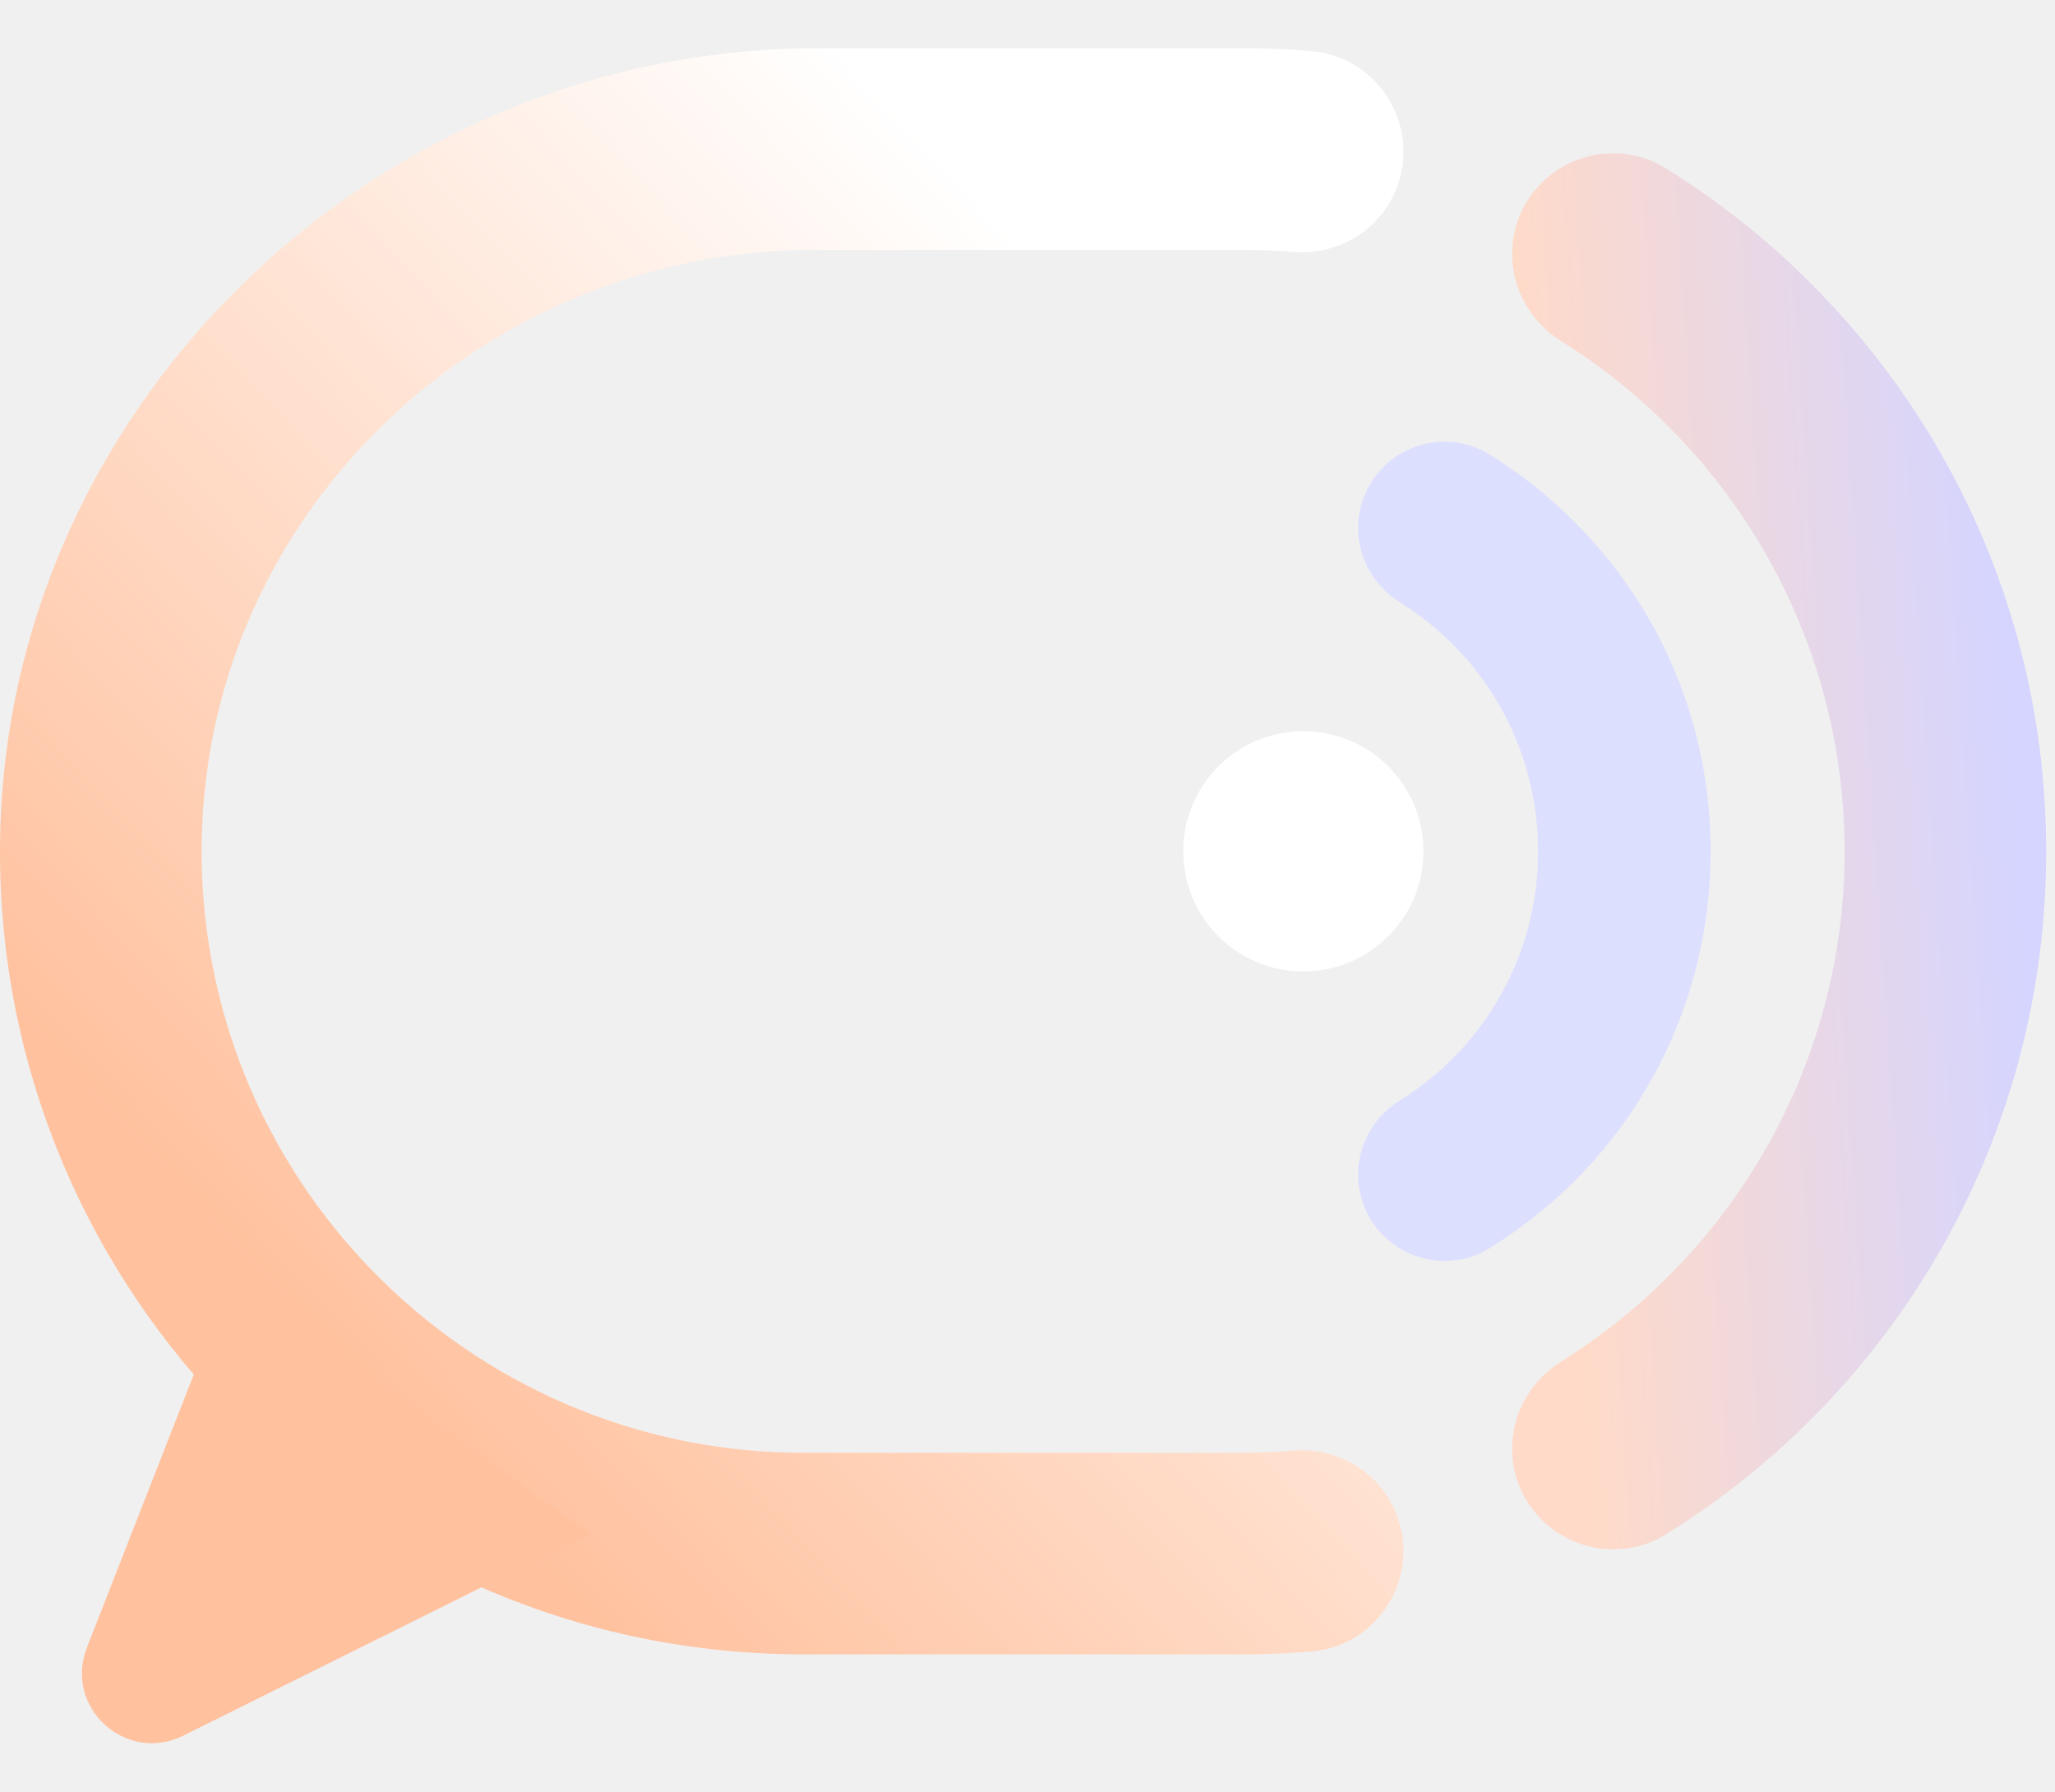
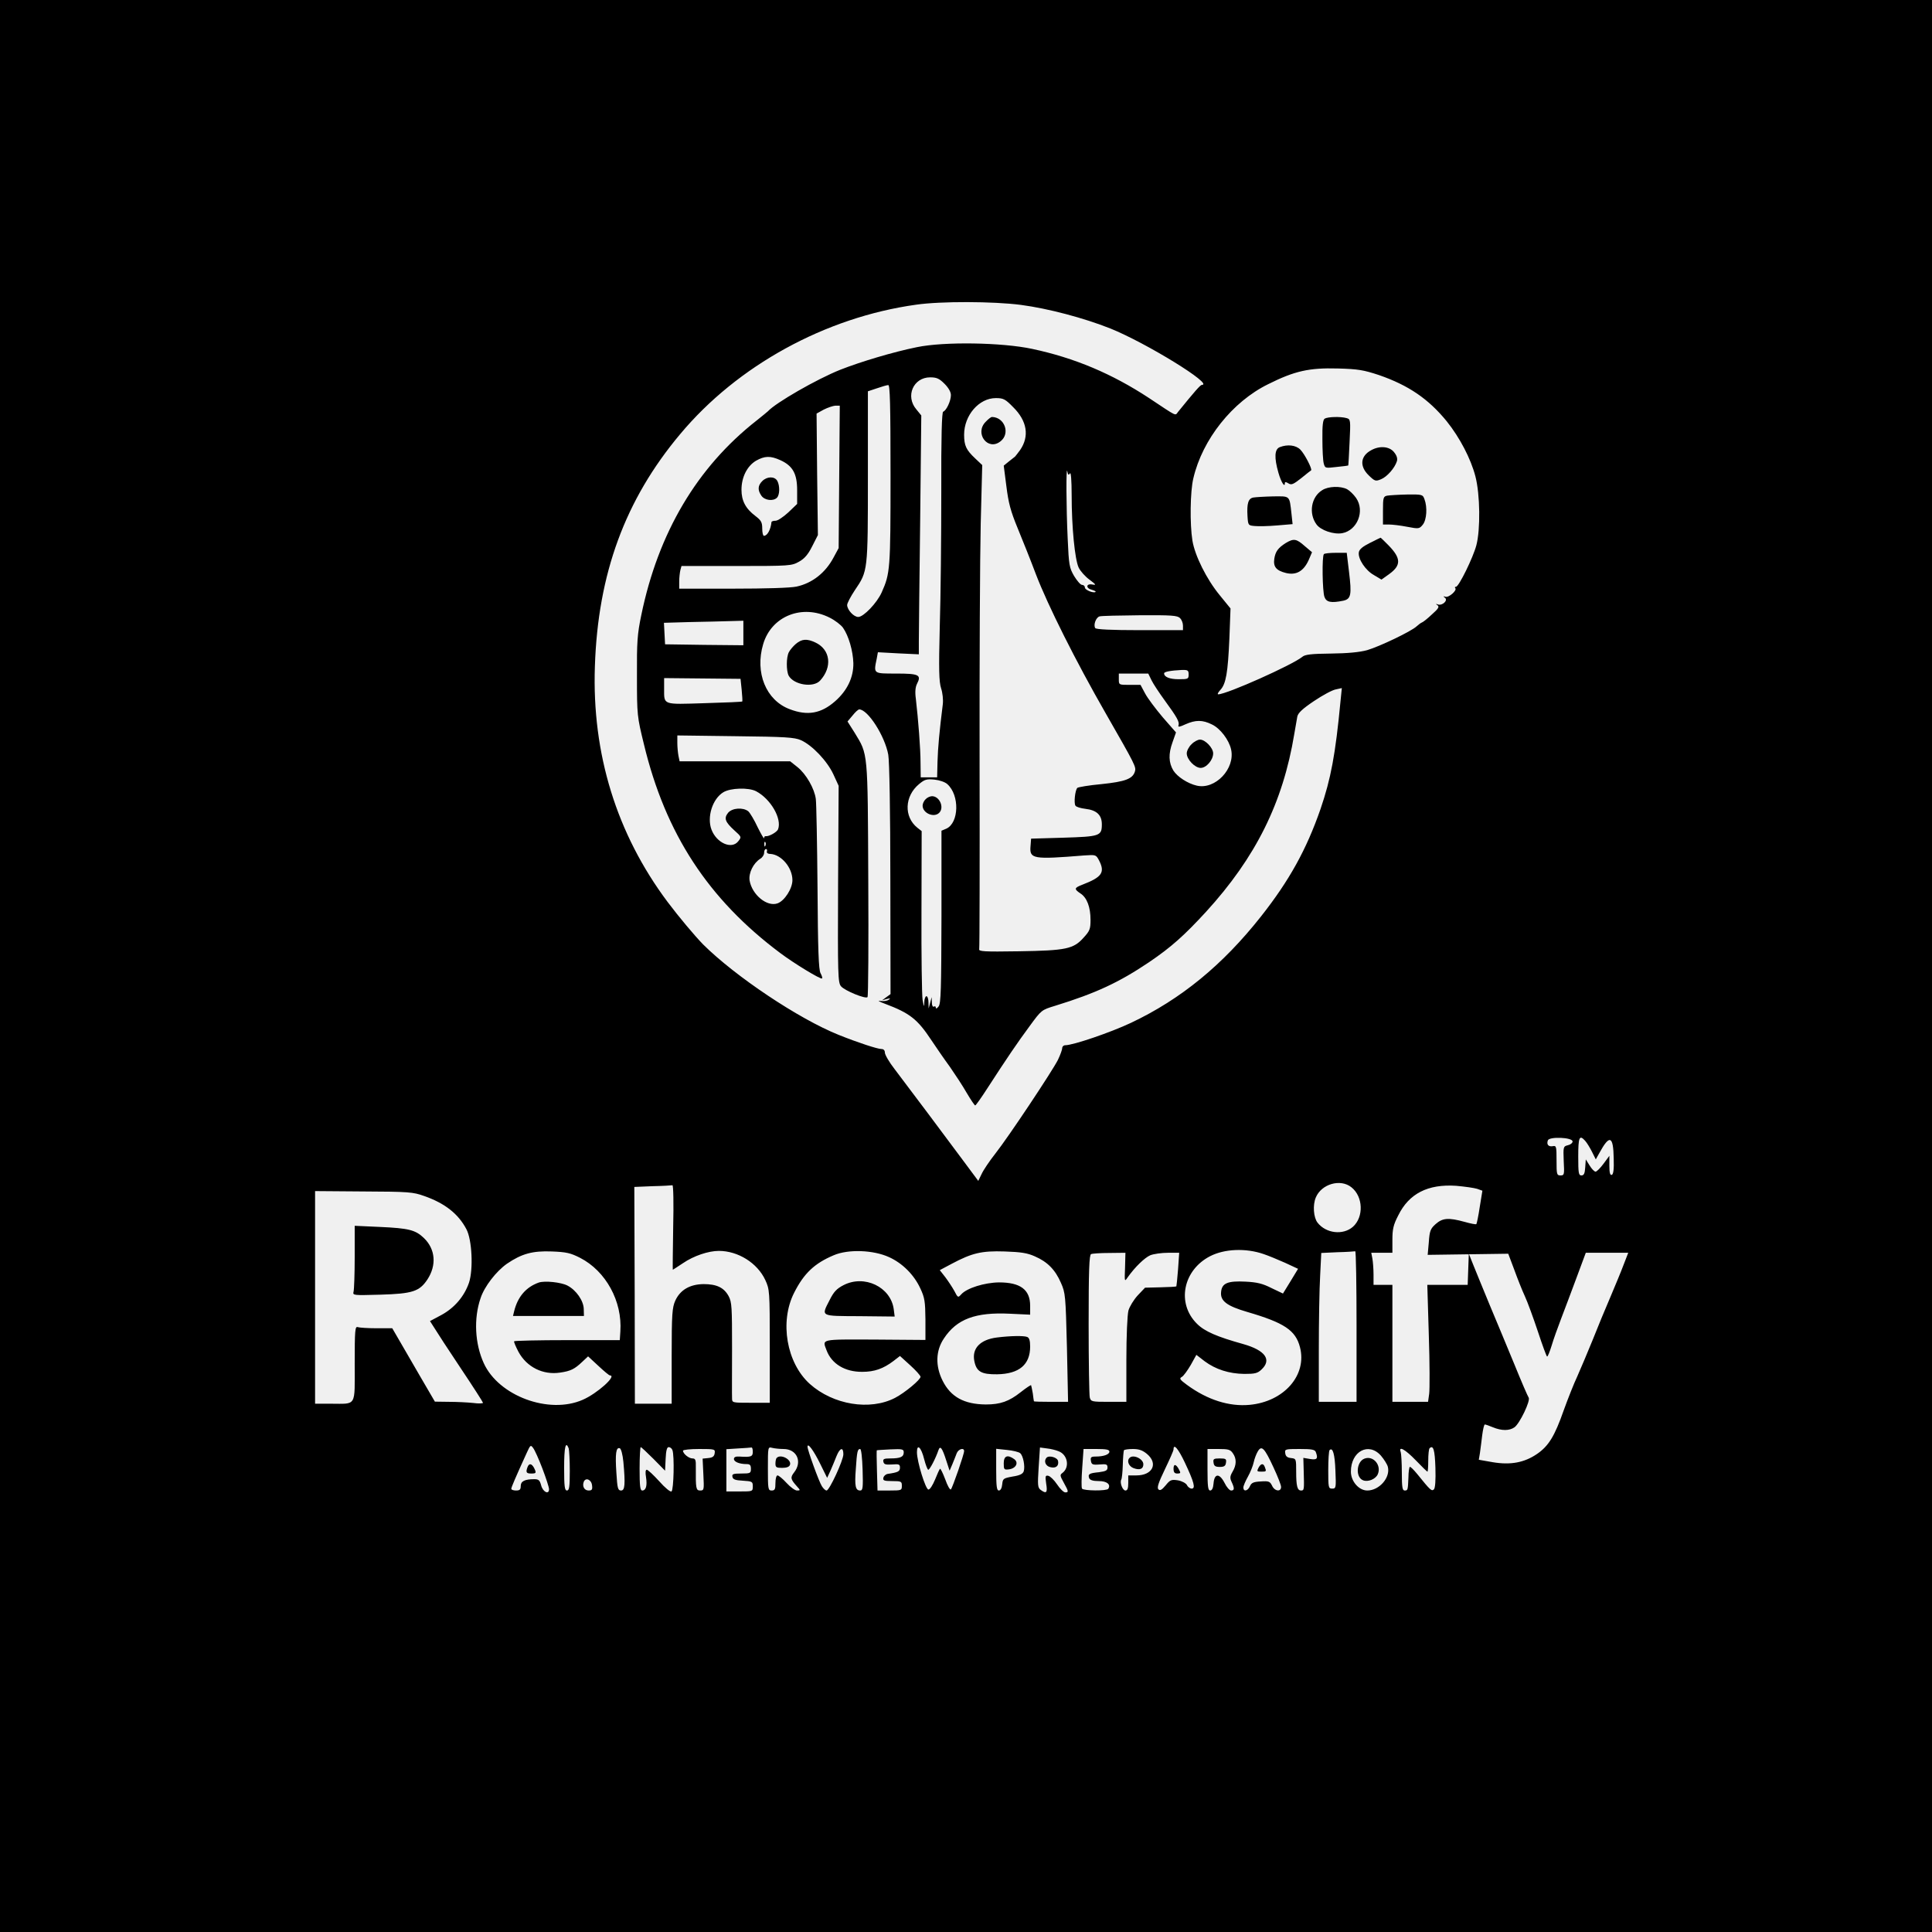
- <svg xmlns="http://www.w3.org/2000/svg" width="39" height="34" viewBox="0 0 39 34" fill="none">
-   <path d="M15.457 4.742H23.595C23.912 4.742 24.227 4.755 24.539 4.781C25.287 4.843 26.005 4.482 26.379 3.832C27.076 2.62 26.28 1.088 24.886 0.97C24.46 0.934 24.029 0.916 23.594 0.916H15.512C7.069 0.916 -0.058 7.823 0 16.265C0.029 20.431 1.731 24.2 4.465 26.934C7.223 29.692 11.033 31.396 15.241 31.396H23.594C24.029 31.396 24.46 31.378 24.886 31.342C26.28 31.224 27.076 29.692 26.379 28.48C26.005 27.83 25.287 27.469 24.539 27.53C24.227 27.556 23.912 27.57 23.594 27.57H15.241C8.854 27.57 3.676 22.298 3.83 15.879C3.979 9.648 9.224 4.742 15.457 4.742Z" fill="url(#paint0_linear_7127_2420)" />
-   <path d="M4.401 24.236L1.649 31.268C1.207 32.398 2.389 33.48 3.476 32.94L11.188 29.104L4.401 24.236Z" fill="#FFC19E" />
-   <path d="M29.875 9.898C29.397 9.418 28.858 8.991 28.275 8.629C27.897 8.393 27.45 8.323 27.015 8.432C26.579 8.541 26.215 8.817 25.99 9.208C25.849 9.457 25.774 9.736 25.774 10.016C25.774 10.589 26.068 11.116 26.561 11.425C28.207 12.453 29.19 14.222 29.19 16.157C29.19 18.092 28.207 19.861 26.56 20.889C25.8 21.365 25.551 22.34 25.992 23.108C26.285 23.615 26.831 23.93 27.417 23.93C27.72 23.93 28.016 23.846 28.272 23.686C30.898 22.059 32.465 19.244 32.465 16.157C32.466 13.792 31.546 11.569 29.875 9.898Z" fill="#DDDFFF" />
-   <path d="M24.734 18.436C23.475 18.436 22.455 17.415 22.455 16.156C22.455 14.897 23.475 13.876 24.734 13.876C25.994 13.876 27.014 14.897 27.014 16.156C27.014 17.415 25.994 18.436 24.734 18.436Z" fill="white" />
-   <path d="M38.833 16.158C38.833 21.635 35.947 26.434 31.613 29.12C31.302 29.313 30.958 29.403 30.618 29.403C29.954 29.403 29.305 29.056 28.949 28.44C28.429 27.535 28.741 26.395 29.627 25.84C32.856 23.824 35.007 20.238 35.007 16.158C35.007 12.078 32.856 8.489 29.627 6.473C29.033 6.101 28.696 5.465 28.696 4.814C28.696 4.496 28.779 4.172 28.949 3.873C29.488 2.936 30.699 2.625 31.617 3.196C32.618 3.819 33.543 4.551 34.371 5.382C37.128 8.139 38.833 11.95 38.833 16.158Z" fill="url(#paint1_linear_7127_2420)" />
-   <defs>
-     <linearGradient id="paint0_linear_7127_2420" x1="25.72" y1="11.338" x2="8.208" y2="27.786" gradientUnits="userSpaceOnUse">
-       <stop stop-color="white" />
-       <stop offset="1" stop-color="#FFC19E" />
-     </linearGradient>
-     <linearGradient id="paint1_linear_7127_2420" x1="39.187" y1="29.86" x2="30.211" y2="30.456" gradientUnits="userSpaceOnUse">
-       <stop stop-color="#D5D5FF" />
-       <stop offset="0.992" stop-color="#FFDAC8" />
-     </linearGradient>
-   </defs>
+ <svg xmlns="http://www.w3.org/2000/svg" version="1.0" width="1024pt" height="1024pt" viewBox="0 0 1024 1024" preserveAspectRatio="xMidYMid meet">
+   <g transform="translate(0,1024) scale(0.1,-0.1)" fill="#000000" stroke="none">
+     <path d="M0 5120 l0 -5120 5120 0 5120 0 0 5120 0 5120 -5120 0 -5120 0 0 -5120z m5411 3504 c144 -19 333 -69 474 -125 189 -76 552 -299 485 -299 -8 0 -40 -37 -126 -143 -17 -21 0 -29 -155 74 -195 128 -393 212 -619 260 -160 34 -465 39 -610 9 -124 -25 -298 -77 -407 -120 -125 -50 -342 -175 -383 -220 -3 -3 -30 -25 -60 -49 -315 -247 -521 -594 -611 -1031 -21 -101 -24 -141 -23 -325 0 -206 1 -213 37 -360 114 -474 341 -821 722 -1106 73 -55 216 -142 222 -135 3 2 -1 15 -8 28 -10 18 -14 123 -16 453 -2 237 -6 448 -9 470 -7 55 -51 132 -97 169 l-39 31 -293 0 -293 0 -6 29 c-3 16 -6 46 -6 68 l0 40 308 -4 c266 -3 312 -6 347 -21 60 -27 139 -110 172 -181 l28 -61 -3 -521 c-2 -484 -1 -523 16 -542 20 -23 129 -68 140 -57 4 3 6 284 4 623 -3 686 -1 661 -72 778 l-38 60 27 32 c14 18 30 32 35 32 46 0 136 -141 154 -240 6 -33 11 -301 11 -662 l1 -607 -22 -16 -23 -17 25 7 c19 5 22 4 10 -4 -8 -6 -28 -9 -45 -6 -16 3 -5 -4 25 -15 133 -50 173 -82 247 -194 26 -39 70 -103 98 -141 27 -39 68 -101 89 -138 22 -37 42 -67 45 -66 3 0 33 42 65 92 105 162 158 240 223 328 63 86 63 86 135 108 217 67 339 124 498 231 118 80 187 142 302 267 264 289 408 579 468 943 6 36 13 77 16 92 4 19 27 41 88 82 46 31 98 59 116 62 l32 7 -7 -69 c-27 -284 -51 -411 -106 -572 -75 -216 -166 -380 -316 -570 -203 -257 -424 -438 -688 -563 -108 -51 -307 -119 -349 -119 -9 0 -16 -7 -16 -15 0 -8 -10 -36 -23 -63 -31 -61 -261 -407 -332 -497 -30 -38 -63 -87 -72 -107 l-18 -37 -75 101 c-92 124 -297 398 -368 491 -29 37 -52 77 -52 88 0 12 -7 19 -18 19 -21 0 -125 34 -227 75 -212 85 -548 310 -718 479 -44 45 -129 146 -189 226 -270 361 -401 785 -385 1248 16 491 160 883 452 1231 303 363 769 619 1250 686 131 19 410 18 556 -1z m1898 -372 c156 -54 262 -126 359 -245 69 -86 128 -199 152 -292 25 -96 27 -282 5 -365 -17 -65 -93 -220 -108 -220 -6 0 -7 -3 -4 -7 12 -11 -34 -52 -52 -46 -12 4 -13 3 -3 -5 19 -13 -12 -43 -36 -36 -13 5 -14 4 -3 -4 11 -8 5 -18 -29 -48 -23 -22 -47 -41 -53 -43 -6 -2 -19 -12 -29 -21 -29 -27 -197 -107 -262 -126 -40 -11 -103 -17 -192 -18 -102 -1 -137 -5 -151 -17 -52 -43 -401 -199 -446 -199 -6 0 -1 10 11 23 30 32 40 91 48 273 l6 159 -57 70 c-70 85 -132 210 -145 290 -14 87 -12 261 5 330 48 206 207 406 397 499 140 70 217 87 368 83 109 -3 137 -8 219 -35z m-2303 -46 c22 -22 34 -44 34 -60 0 -31 -24 -82 -41 -88 -7 -2 -11 -128 -10 -428 0 -234 -3 -553 -8 -710 -6 -232 -4 -293 7 -328 8 -24 12 -61 9 -85 -18 -143 -26 -232 -28 -304 l-2 -83 -43 0 -44 0 -1 78 c0 74 -12 227 -25 340 -5 35 -2 61 6 77 25 48 11 55 -110 55 -123 0 -120 -2 -103 80 l6 33 109 -6 108 -5 0 66 c0 37 3 322 7 634 l6 566 -26 32 c-60 70 -16 170 73 170 34 0 48 -6 76 -34z m-286 -483 c0 -502 -2 -522 -47 -623 -25 -56 -96 -130 -124 -130 -24 0 -58 37 -59 63 0 10 19 46 41 79 69 102 69 98 69 603 l0 451 48 16 c26 9 53 17 60 17 9 1 12 -101 12 -476z m650 359 c74 -73 87 -154 37 -227 -12 -16 -24 -32 -27 -35 -4 -3 -19 -15 -33 -26 l-27 -22 14 -109 c11 -88 22 -131 60 -223 26 -63 70 -173 97 -245 63 -164 210 -458 369 -735 158 -276 163 -285 155 -310 -12 -38 -51 -53 -177 -66 -66 -6 -124 -16 -128 -20 -12 -13 -19 -80 -10 -94 4 -7 28 -14 53 -17 60 -7 87 -33 87 -82 0 -62 -11 -65 -204 -71 l-171 -5 -3 -40 c-6 -68 13 -71 285 -49 61 4 62 4 78 -26 33 -64 16 -89 -88 -129 -44 -17 -45 -23 -11 -46 35 -22 54 -73 54 -140 0 -49 -4 -59 -36 -94 -54 -61 -93 -69 -344 -73 -188 -3 -214 -1 -210 12 2 8 3 449 2 980 -1 531 2 1105 6 1275 l8 310 -37 35 c-48 45 -59 68 -59 126 0 103 79 194 168 194 40 0 50 -5 92 -48z m-922 -369 l-3 -378 -27 -50 c-43 -81 -113 -136 -196 -154 -32 -7 -165 -11 -337 -11 l-285 0 0 38 c0 20 3 47 6 60 l6 22 292 0 c283 0 292 1 331 23 29 16 48 38 70 82 l30 59 -4 322 -3 322 38 21 c22 11 49 20 62 21 l23 0 -3 -377z m-312 88 c66 -30 89 -72 89 -159 l0 -73 -47 -45 c-26 -24 -56 -44 -67 -44 -12 0 -21 -3 -22 -7 -4 -40 -22 -73 -40 -73 -5 0 -9 17 -9 39 0 33 -6 43 -36 66 -52 39 -74 81 -74 139 0 67 30 126 77 154 46 26 76 27 129 3z m1535 -70 c5 9 9 -36 9 -116 0 -170 17 -340 37 -383 9 -19 35 -48 57 -64 36 -27 38 -30 15 -26 -33 6 -35 -20 -2 -28 13 -4 22 -8 20 -11 -10 -9 -57 10 -57 23 0 8 -7 14 -15 14 -8 0 -26 21 -42 47 -25 43 -28 58 -34 197 -8 164 -9 396 -2 357 4 -19 7 -21 14 -10z m-1273 -765 c28 -14 59 -38 70 -53 30 -43 53 -122 55 -188 1 -75 -32 -145 -97 -202 -74 -65 -146 -78 -240 -42 -126 47 -186 194 -141 345 44 149 207 214 353 140z m1856 -2 c9 -8 16 -26 16 -40 l0 -24 -229 0 c-151 0 -232 4 -236 11 -11 17 4 57 23 62 9 3 106 5 214 6 166 1 199 -1 212 -15z m-2314 -79 l0 -65 -207 2 -208 3 -3 57 -3 57 138 4 c76 1 171 4 211 5 l72 2 0 -65z m2360 -220 c0 -24 -3 -25 -53 -25 -48 0 -77 12 -77 31 0 9 36 15 93 18 33 1 37 -2 37 -24z m-197 -30 c9 -19 41 -67 70 -107 65 -89 80 -115 73 -133 -3 -10 7 -8 37 6 54 24 91 24 141 -1 44 -21 90 -82 101 -132 23 -102 -84 -215 -182 -192 -48 11 -103 47 -124 80 -25 42 -27 88 -4 151 l18 51 -70 80 c-38 45 -81 102 -94 127 l-24 45 -57 0 c-58 0 -58 0 -58 30 l0 30 78 0 78 0 17 -35z m-2172 -51 c3 -33 5 -60 3 -62 -1 -2 -90 -6 -199 -9 -225 -7 -215 -11 -215 77 l0 56 203 -2 202 -2 6 -58z m1090 -500 c66 -59 62 -205 -5 -236 l-26 -11 0 -456 c-1 -385 -3 -459 -15 -475 -8 -11 -15 -14 -15 -7 0 7 -4 9 -10 6 -6 -4 -11 6 -11 22 l-1 28 -8 -30 -8 -30 -1 33 c0 17 -5 32 -11 32 -5 0 -11 -15 -11 -32 -1 -28 -2 -27 -9 12 -4 25 -7 236 -6 470 l1 425 -23 18 c-72 58 -68 167 9 231 29 24 39 28 81 24 28 -3 57 -13 69 -24z m-1013 -38 c77 -41 137 -145 116 -201 -6 -16 -50 -40 -66 -37 -5 1 -8 -4 -8 -10 0 -7 -15 19 -34 57 -18 39 -41 77 -50 85 -28 22 -85 18 -107 -8 -23 -29 -16 -48 33 -93 39 -35 39 -35 20 -59 -35 -43 -114 -8 -141 63 -25 66 5 163 63 198 38 23 134 26 174 5z m49 -288 c-3 -8 -6 -5 -6 6 -1 11 2 17 5 13 3 -3 4 -12 1 -19z m8 -30 c-3 -8 4 -14 19 -14 58 -4 116 -73 116 -139 0 -45 -42 -110 -79 -123 -56 -20 -135 46 -148 121 -6 40 20 92 56 115 12 7 21 21 21 32 0 11 4 20 10 20 5 0 7 -6 5 -12z m4270 -1538 c0 -8 -11 -17 -25 -20 -24 -6 -25 -8 -22 -83 4 -73 3 -77 -17 -77 -20 0 -21 6 -21 79 0 74 -1 80 -20 76 -23 -4 -34 9 -26 31 8 21 131 16 131 -6z m67 3 c9 -10 25 -36 36 -58 l20 -40 19 34 c54 99 74 92 76 -29 2 -59 -2 -84 -10 -87 -9 -3 -13 10 -13 48 l0 53 -31 -42 c-17 -23 -36 -42 -42 -42 -7 0 -21 15 -32 33 l-20 32 -3 -42 c-2 -33 -7 -43 -20 -43 -15 0 -17 12 -17 100 0 103 6 118 37 83z m-1239 -246 c62 -49 66 -157 8 -209 -52 -46 -143 -36 -188 22 -21 27 -26 93 -9 133 30 72 131 101 189 54z m-3595 -212 c-2 -124 -3 -225 -2 -225 1 0 25 16 54 35 57 39 135 65 190 65 102 0 204 -64 246 -154 23 -50 24 -57 24 -351 l0 -300 -100 0 c-100 0 -100 0 -100 25 -1 14 0 133 0 265 0 216 -1 243 -18 275 -25 46 -64 64 -133 64 -73 -1 -124 -31 -150 -88 -16 -36 -19 -69 -19 -293 l0 -253 -97 0 -98 0 -1 575 -2 574 97 4 c53 1 100 4 105 5 5 1 7 -96 4 -223z m4261 204 l28 -10 -14 -86 c-7 -48 -16 -89 -18 -91 -2 -3 -31 3 -63 12 -84 23 -116 21 -153 -12 -27 -24 -32 -36 -36 -96 l-6 -67 214 3 213 3 32 -85 c17 -47 42 -110 56 -140 14 -30 45 -115 69 -187 24 -73 46 -133 49 -133 4 0 14 26 24 58 9 31 32 95 50 142 18 47 55 145 82 218 l49 132 112 0 113 0 -24 -62 c-13 -35 -45 -112 -70 -171 -26 -60 -69 -164 -95 -230 -27 -67 -64 -153 -81 -192 -18 -38 -50 -119 -72 -180 -48 -137 -80 -189 -141 -231 -67 -46 -140 -60 -235 -44 l-74 13 6 36 c3 20 8 62 12 94 4 31 10 57 14 57 4 0 24 -7 43 -15 46 -19 87 -19 114 0 28 20 87 143 75 158 -5 7 -39 86 -76 177 -38 91 -96 233 -131 315 -34 83 -73 177 -86 210 l-24 60 -3 -82 -3 -83 -107 0 -107 0 8 -267 c5 -148 5 -287 2 -310 l-6 -43 -95 0 -94 0 0 310 0 310 -50 0 -50 0 0 54 c0 29 -3 68 -6 85 l-6 31 56 0 56 0 0 68 c0 57 5 80 31 130 57 116 157 167 307 157 45 -4 95 -11 111 -16z m-5581 -38 c109 -38 181 -94 224 -176 30 -56 37 -212 14 -283 -25 -73 -77 -134 -147 -172 l-60 -32 23 -36 c12 -20 75 -117 140 -214 65 -97 118 -180 118 -183 0 -4 -24 -5 -52 -1 -29 3 -87 6 -128 6 l-75 1 -77 132 c-42 73 -93 160 -113 195 l-36 62 -84 0 c-46 0 -90 3 -99 6 -14 5 -16 -16 -16 -194 0 -232 12 -212 -127 -212 l-83 0 0 563 0 564 258 -2 c237 -1 262 -3 320 -24z m4450 -308 c24 -8 75 -29 113 -46 l69 -32 -40 -66 -40 -65 -61 29 c-47 24 -77 31 -137 34 -95 5 -126 -8 -130 -55 -5 -47 30 -74 140 -106 195 -57 255 -97 278 -186 39 -148 -84 -289 -267 -306 -108 -10 -223 26 -332 106 -38 28 -42 34 -27 42 9 5 30 34 47 63 l30 54 44 -34 c58 -43 129 -66 210 -67 56 0 70 3 91 23 56 52 20 102 -96 135 -140 39 -205 67 -246 108 -109 108 -74 284 70 358 76 39 189 44 284 11z m-3623 -20 c136 -70 224 -230 213 -390 l-3 -46 -278 0 c-153 0 -279 -3 -282 -6 -2 -4 9 -29 23 -56 44 -81 130 -124 221 -110 56 8 77 19 117 57 l31 29 54 -50 c30 -28 57 -51 62 -51 38 -1 -68 -96 -144 -129 -179 -79 -446 20 -525 194 -47 103 -54 236 -17 344 20 62 83 143 140 183 78 53 135 69 238 65 77 -3 99 -8 150 -34z m1637 4 c71 -32 133 -94 166 -166 23 -49 26 -69 27 -164 l0 -109 -267 2 c-293 1 -280 4 -257 -57 27 -72 98 -115 190 -114 64 0 111 17 164 57 l35 27 54 -49 c30 -27 54 -54 55 -61 1 -15 -83 -85 -135 -112 -133 -69 -328 -37 -452 74 -123 111 -161 329 -83 483 52 103 108 156 210 199 77 33 210 28 293 -10z m773 4 c67 -29 108 -71 138 -140 24 -54 25 -67 32 -343 l6 -288 -90 0 c-50 0 -91 1 -91 3 -1 1 -3 20 -6 42 -4 22 -8 42 -9 43 -2 2 -26 -14 -54 -36 -63 -50 -109 -66 -186 -66 -115 1 -186 40 -229 126 -39 78 -37 159 7 224 68 103 167 140 350 131 l107 -5 0 47 c0 86 -52 124 -165 124 -77 -1 -170 -30 -200 -63 -17 -19 -18 -19 -37 18 -11 20 -33 53 -48 73 l-29 37 62 33 c109 58 159 70 282 66 87 -3 120 -8 160 -26z m1705 -371 l0 -400 -100 0 -100 0 0 273 c0 151 3 328 7 395 l6 121 86 4 c47 1 89 4 94 5 4 1 7 -178 7 -398z m-1227 313 c-3 -77 -3 -78 14 -53 39 55 90 104 120 117 18 7 60 13 93 13 l60 0 -6 -87 c-4 -49 -8 -89 -9 -91 -2 -2 -40 -4 -85 -5 l-81 -2 -39 -41 c-21 -23 -43 -59 -49 -80 -6 -23 -11 -134 -11 -261 l0 -223 -94 0 c-89 0 -94 1 -100 23 -3 12 -6 187 -6 389 0 284 3 367 13 371 6 3 50 6 97 6 l85 1 -2 -77z m-3088 -1067 c19 -50 35 -99 35 -109 0 -31 -33 -15 -42 21 -7 26 -13 32 -36 32 -51 0 -72 -11 -72 -36 0 -19 -5 -24 -25 -24 -14 0 -25 4 -25 9 0 8 21 57 82 191 19 42 21 43 34 25 8 -10 30 -59 49 -109z m139 108 c3 -9 6 -63 6 -120 0 -86 -3 -104 -15 -104 -12 0 -15 20 -15 120 0 110 8 145 24 104z m1333 -82 l37 -75 18 39 c9 21 24 56 32 77 18 44 36 49 36 9 0 -32 -74 -192 -89 -192 -6 0 -17 10 -25 23 -15 23 -76 191 -76 209 0 24 32 -19 67 -90z m-1043 10 c11 -120 8 -152 -12 -152 -17 0 -20 11 -25 93 -7 102 -2 138 18 131 7 -3 15 -32 19 -72z m159 16 l62 -63 3 63 c2 44 7 62 16 62 8 0 17 -7 20 -16 11 -28 7 -212 -5 -219 -6 -4 -35 20 -65 54 -31 34 -60 61 -66 61 -7 0 -8 -15 -4 -39 7 -45 0 -71 -20 -71 -11 0 -14 23 -14 115 0 63 3 115 6 115 3 0 33 -28 67 -62z m527 37 c0 -26 -10 -29 -72 -25 -19 1 -28 -3 -28 -13 0 -15 29 -27 68 -27 17 0 22 -6 22 -25 0 -23 -3 -25 -51 -25 -43 0 -50 -3 -47 -17 2 -14 15 -19 56 -21 49 -3 52 -5 52 -30 0 -27 -1 -27 -70 -27 l-70 0 0 112 0 112 63 4 c34 2 65 4 70 5 4 1 7 -9 7 -23z m163 15 c70 0 101 -67 56 -124 -21 -27 -19 -36 14 -73 20 -22 20 -23 1 -23 -10 0 -35 18 -55 40 -20 22 -42 40 -48 40 -6 0 -11 -17 -11 -40 0 -33 -3 -40 -20 -40 -19 0 -20 7 -20 116 0 116 0 116 23 110 12 -3 39 -6 60 -6z m745 -53 c8 -31 18 -57 22 -57 8 0 40 62 54 104 9 26 20 12 41 -54 l18 -55 15 35 c8 19 18 45 23 58 9 22 39 31 39 11 0 -17 -61 -193 -70 -203 -5 -4 -18 19 -30 53 -13 34 -25 59 -28 56 -3 -3 -15 -29 -26 -57 -12 -29 -27 -53 -35 -53 -15 0 -61 148 -61 198 0 48 23 25 38 -36z m713 41 c48 -18 60 -85 20 -115 -14 -10 -13 -15 7 -51 26 -47 27 -52 8 -52 -8 0 -28 19 -43 42 -16 24 -37 44 -47 46 -15 3 -17 -1 -11 -42 8 -48 1 -55 -29 -33 -16 12 -17 24 -11 119 l7 106 37 -5 c20 -2 48 -9 62 -15z m669 -60 c49 -104 58 -138 36 -138 -8 0 -20 8 -25 19 -6 10 -26 21 -48 25 -34 5 -41 3 -65 -27 -20 -24 -30 -29 -38 -21 -9 9 0 35 34 106 25 52 46 99 46 106 0 33 25 4 60 -70z m470 -26 c22 -47 40 -93 40 -103 0 -28 -35 -23 -48 7 -11 22 -17 25 -60 22 -38 -2 -49 -7 -57 -25 -11 -26 -35 -31 -35 -7 0 8 11 34 24 57 13 23 27 58 31 77 4 19 14 45 22 58 20 33 35 18 83 -86z m858 -2 c2 -66 -1 -107 -8 -114 -12 -11 -18 -6 -89 82 -19 23 -36 40 -39 37 -3 -3 -7 -28 -7 -55 -3 -68 -3 -70 -20 -70 -12 0 -15 17 -15 94 0 52 -3 101 -6 110 -13 35 25 13 80 -44 32 -33 59 -60 62 -60 2 0 4 26 4 58 0 32 3 62 7 66 20 19 28 -9 31 -104z m-3820 78 c-2 -17 -11 -24 -34 -26 l-30 -3 4 -84 c4 -81 4 -85 -17 -85 -22 0 -24 10 -23 123 1 39 -2 47 -18 47 -19 0 -50 25 -50 41 0 5 39 9 86 9 83 0 85 -1 82 -22z m784 -88 c3 -97 1 -110 -13 -110 -25 0 -30 24 -23 114 6 92 9 106 23 106 6 0 11 -48 13 -110z m218 92 c0 -24 -18 -32 -72 -32 -32 0 -39 -3 -36 -17 3 -15 12 -17 46 -15 37 3 42 1 42 -17 0 -20 -10 -25 -65 -33 -11 -2 -21 -11 -23 -21 -3 -14 4 -17 47 -17 48 0 51 -2 51 -25 0 -24 -2 -25 -64 -25 l-65 0 -3 106 c-2 58 -2 106 -1 107 1 1 33 3 72 5 65 3 71 1 71 -16z m617 -4 c16 -13 27 -70 19 -96 -5 -14 -20 -22 -59 -28 -49 -9 -52 -11 -55 -41 -2 -21 -9 -33 -18 -33 -11 0 -14 21 -14 111 l0 110 57 -6 c32 -3 63 -11 70 -17z m473 8 c0 -15 -30 -26 -73 -26 -24 0 -28 -4 -25 -22 3 -20 8 -23 46 -20 36 3 42 1 42 -16 0 -16 -9 -20 -45 -25 -52 -5 -60 -10 -52 -32 5 -10 20 -15 51 -15 43 0 65 -18 50 -41 -7 -12 -131 -11 -139 1 -4 6 -3 55 1 110 l7 100 68 0 c52 0 69 -3 69 -14z m199 -12 c61 -51 30 -114 -56 -114 l-43 0 0 -40 c0 -29 -4 -40 -15 -40 -15 0 -31 42 -22 58 3 4 7 39 8 78 1 38 4 72 6 77 2 4 24 7 48 7 32 0 51 -7 74 -26z m455 4 c21 -29 20 -63 -1 -98 -14 -24 -15 -34 -5 -55 16 -34 15 -45 -3 -45 -8 0 -24 18 -35 41 -27 52 -54 50 -58 -4 -2 -24 -8 -37 -18 -37 -11 0 -14 21 -14 110 l0 110 59 0 c51 0 62 -3 75 -22z m440 6 c13 -35 7 -43 -30 -37 l-36 6 2 -74 c3 -96 2 -99 -14 -99 -20 0 -26 23 -26 100 0 67 0 69 -27 72 -20 2 -29 9 -31 26 -3 21 -1 22 76 22 64 0 81 -3 86 -16z m104 -99 c4 -91 3 -95 -17 -95 -20 0 -21 5 -21 98 0 54 3 102 7 106 17 17 28 -22 31 -109z m241 80 c17 -20 34 -47 37 -60 14 -57 -46 -125 -109 -125 -45 0 -87 49 -87 100 0 108 94 158 159 85z m-4181 -158 c3 -22 -1 -27 -18 -27 -23 0 -35 22 -26 46 10 25 41 12 44 -19z" />
+     <path d="M7021 8021 c-9 -6 -13 -35 -12 -109 0 -56 3 -113 7 -128 7 -26 8 -26 68 -19 33 3 61 7 62 8 1 1 4 57 7 123 6 119 5 122 -16 128 -32 9 -100 7 -116 -3z" />
+     <path d="M6783 7870 c-28 -11 -30 -56 -7 -136 14 -49 34 -81 34 -55 0 8 6 7 19 -1 16 -10 26 -5 67 27 27 22 51 41 53 42 8 5 -34 87 -57 110 -24 24 -68 29 -109 13z" />
+     <path d="M7268 7854 c-58 -31 -63 -85 -14 -133 33 -32 37 -33 66 -21 32 13 73 60 84 96 4 14 -1 30 -15 47 -24 31 -76 36 -121 11z" />
+     <path d="M7008 7642 c-59 -36 -73 -124 -30 -182 23 -31 91 -54 136 -46 80 15 121 117 74 186 -13 19 -35 40 -48 47 -35 18 -100 16 -132 -5z" />
+     <path d="M7353 7613 c-21 -4 -23 -10 -23 -79 l0 -74 31 0 c18 0 61 -5 97 -12 62 -12 65 -11 83 11 21 26 25 93 9 135 -9 25 -12 26 -92 25 -46 -1 -93 -4 -105 -6z" />
+     <path d="M6643 7603 c-27 -5 -35 -31 -31 -99 3 -48 4 -49 38 -52 19 -2 72 -1 118 3 l83 7 -6 56 c-11 97 -6 92 -98 91 -45 -1 -92 -4 -104 -6z" />
+     <path d="M7260 7362 c-38 -19 -56 -34 -58 -50 -5 -34 35 -95 80 -120 l40 -24 42 30 c63 46 62 83 -4 151 -22 22 -41 41 -42 41 -2 0 -28 -13 -58 -28z" />
+     <path d="M6815 7362 c-41 -26 -55 -45 -61 -84 -6 -42 10 -62 62 -75 54 -13 93 9 120 68 l18 42 -39 33 c-44 39 -58 41 -100 16z" />
+     <path d="M7017 7303 c-11 -10 -8 -199 3 -227 10 -28 35 -33 99 -20 42 9 46 31 31 154 l-12 100 -57 0 c-32 0 -61 -3 -64 -7z" />
+     <path d="M5225 8005 c-62 -61 11 -158 78 -104 53 41 22 128 -46 129 -4 0 -19 -11 -32 -25z" />
+     <path d="M4040 7690 c-24 -24 -25 -48 -4 -78 17 -24 62 -30 82 -10 15 15 16 63 2 89 -14 25 -54 25 -80 -1z" />
+     <path d="M4218 6827 c-14 -12 -31 -32 -37 -44 -14 -27 -14 -98 -1 -124 27 -49 131 -66 167 -26 65 71 55 163 -24 201 -46 22 -73 20 -105 -7z" />
+     <path d="M6315 6295 c-14 -13 -25 -35 -25 -48 0 -32 43 -77 74 -77 30 0 66 42 66 77 0 29 -42 73 -70 73 -11 0 -32 -11 -45 -25z" />
+     <path d="M4906 6004 c-9 -8 -16 -24 -16 -34 0 -40 60 -66 88 -38 28 28 2 88 -38 88 -10 0 -26 -7 -34 -16z" />
+     <path d="M1880 3579 c0 -90 -3 -173 -6 -185 -5 -20 -3 -20 143 -16 169 5 206 17 248 80 50 76 43 161 -18 220 -45 43 -79 52 -234 59 l-133 6 0 -164z" />
+     <path d="M2855 3442 c-67 -24 -111 -75 -130 -152 l-6 -25 188 0 188 0 -1 37 c-1 44 -40 100 -86 124 -34 18 -122 27 -153 16z" />
+     <path d="M4470 3428 c-35 -18 -51 -35 -72 -77 -46 -90 -54 -86 158 -87 l186 -2 -5 39 c-16 118 -156 185 -267 127z" />
+     <path d="M5284 3151 c-88 -11 -133 -57 -120 -124 11 -57 37 -72 121 -71 117 2 175 51 175 147 0 32 -5 47 -16 51 -18 7 -88 6 -160 -3z" />
+     <path d="M2796 2464 c-10 -27 -7 -34 19 -34 28 0 29 3 15 31 -13 23 -26 24 -34 3z" />
+     <path d="M4117 2513 c-4 -3 -7 -17 -7 -30 0 -20 5 -23 35 -23 24 0 38 5 42 16 10 28 -49 59 -70 37z" />
+     <path d="M5547 2514 c-16 -17 -6 -44 19 -50 30 -8 47 6 42 32 -3 19 -47 32 -61 18z" />
+     <path d="M6220 2456 c0 -19 5 -26 20 -26 17 0 19 3 10 19 -16 32 -30 34 -30 7z" />
+     <path d="M6670 2460 c-9 -18 -8 -20 15 -20 27 0 28 1 19 24 -8 22 -21 20 -34 -4z" />
+     <path d="M5320 2484 c0 -32 2 -35 26 -32 38 4 55 35 30 54 -36 26 -56 18 -56 -22z" />
+     <path d="M5987 2513 c-16 -15 -5 -44 20 -54 34 -13 53 -5 53 20 0 29 -54 54 -73 34z" />
+     <path d="M6432 2488 c2 -18 10 -23 33 -23 23 0 31 5 33 23 3 19 -1 22 -33 22 -32 0 -36 -3 -33 -22z" />
+     <path d="M7232 2509 c-43 -16 -49 -99 -7 -115 26 -10 65 6 77 31 22 48 -23 102 -70 84z" />
+   </g>
</svg>
